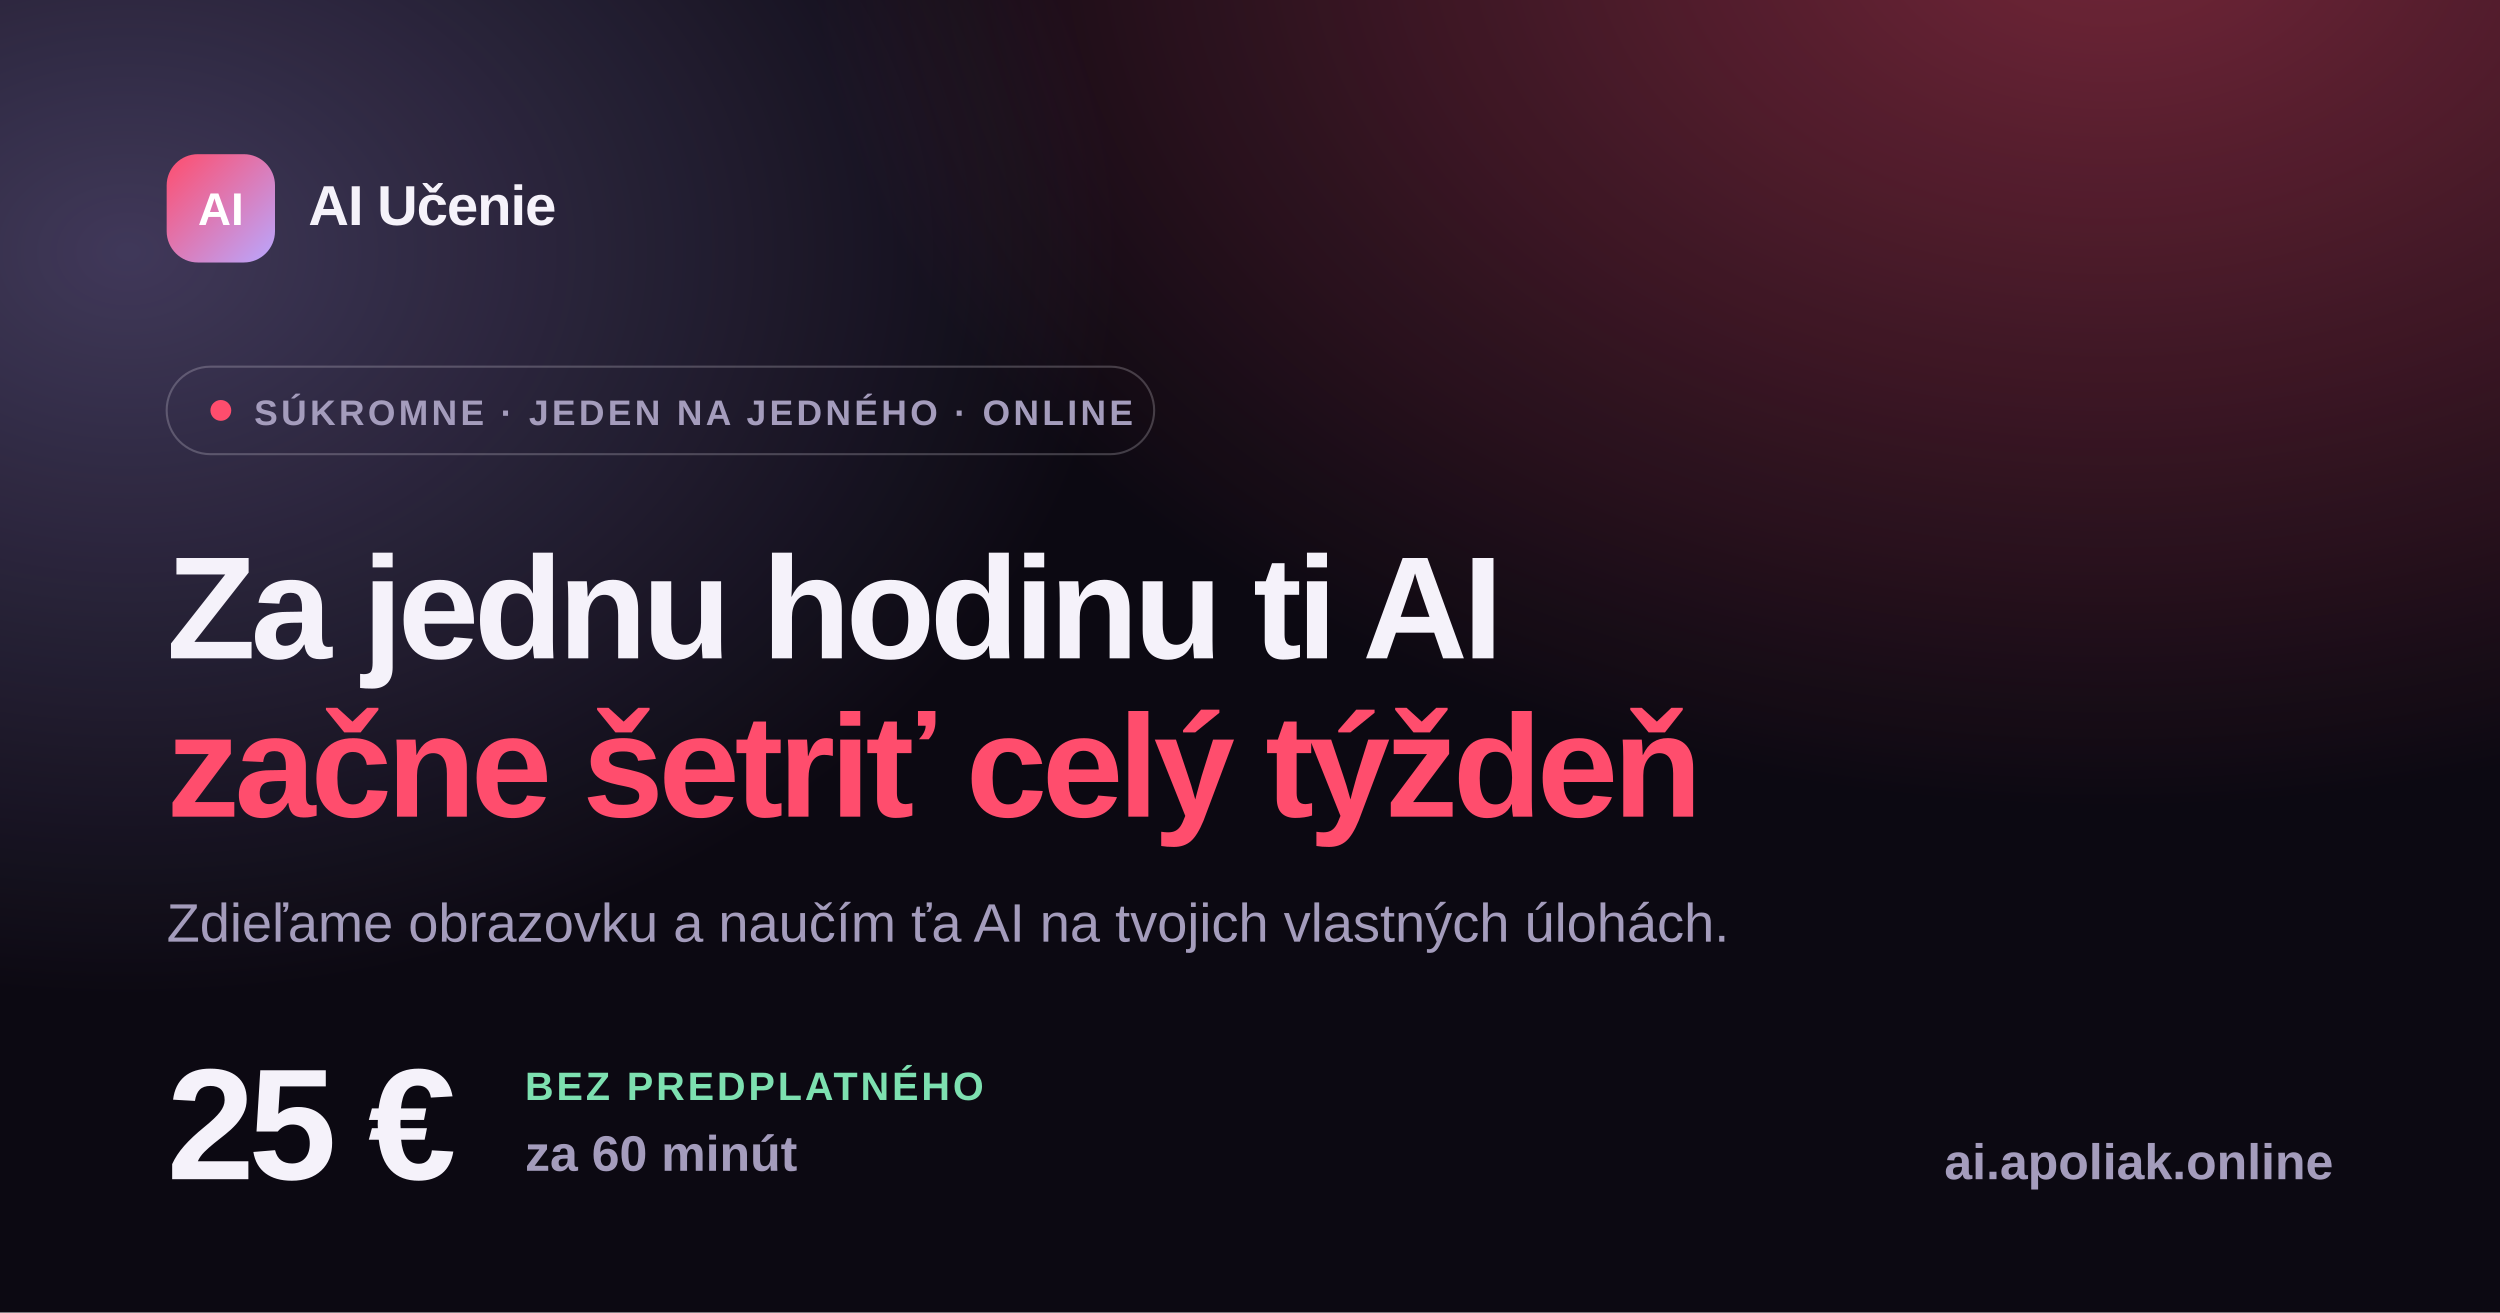
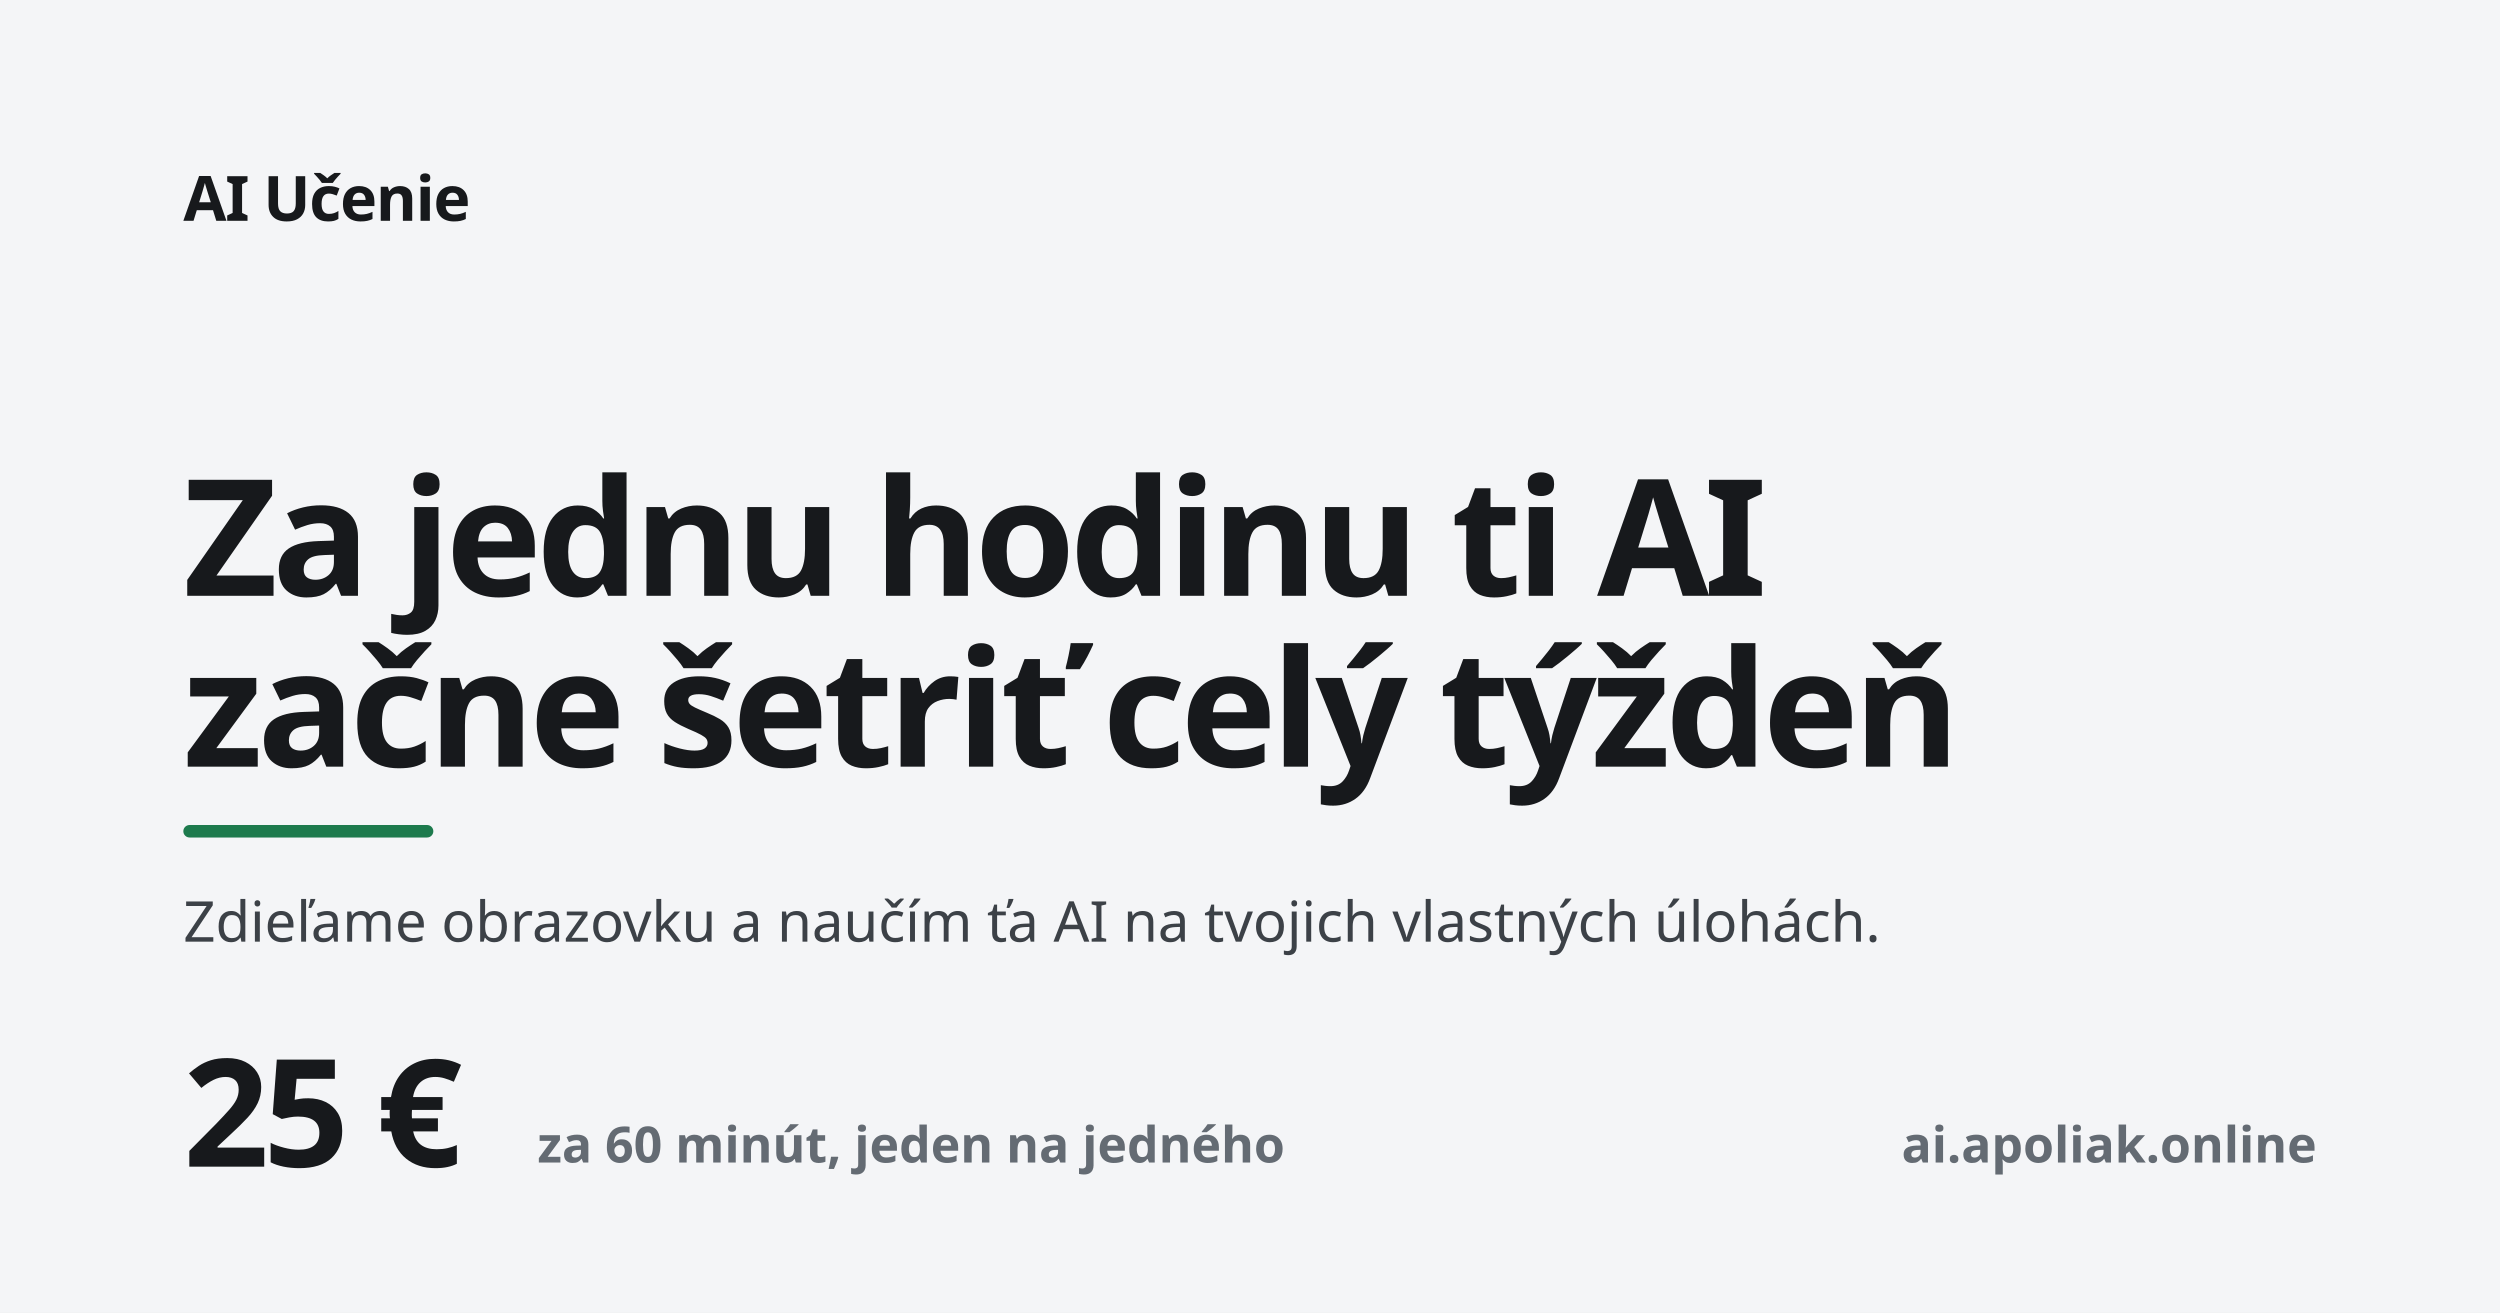
<svg xmlns="http://www.w3.org/2000/svg" width="1200" height="630" viewBox="0 0 1200 630">
-   <defs>
-     <linearGradient id="mark" x1="0" y1="0" x2="1" y2="1">
-       <stop offset="0" stop-color="#FF4D6D" />
-       <stop offset="1" stop-color="#B9A7FF" />
-     </linearGradient>
-     <radialGradient id="glowA" cx="50%" cy="50%" r="50%">
-       <stop offset="0" stop-color="#FF4D6D" stop-opacity=".42" />
-       <stop offset="1" stop-color="#FF4D6D" stop-opacity="0" />
-     </radialGradient>
-     <radialGradient id="glowB" cx="50%" cy="50%" r="50%">
-       <stop offset="0" stop-color="#B9A7FF" stop-opacity=".30" />
-       <stop offset="1" stop-color="#B9A7FF" stop-opacity="0" />
-     </radialGradient>
-   </defs>
-   <rect width="1200" height="630" fill="#0C0912" />
-   <ellipse cx="1010" cy="-40" rx="620" ry="430" fill="url(#glowA)" />
-   <ellipse cx="60" cy="120" rx="480" ry="360" fill="url(#glowB)" />
-   <g font-family="Segoe UI, Arial, Helvetica, sans-serif">
-     <rect x="80" y="74" width="52" height="52" rx="15" fill="url(#mark)" />
-     <text x="106" y="108" font-size="22" font-weight="800" fill="#fff" text-anchor="middle">AI</text>
-     <text x="148" y="108" font-size="27" font-weight="700" fill="#F5F2FA" letter-spacing="-.5">AI Učenie</text>
-     <rect x="80" y="176" width="474" height="42" rx="21" fill="none" stroke="#F5F2FA" stroke-opacity=".22" />
-     <circle cx="106" cy="197" r="5" fill="#FF4D6D" />
-     <text x="122" y="204" font-size="17" font-weight="600" fill="#A49CBC" letter-spacing="1.6">SÚKROMNE · JEDEN NA JEDNÉHO · ONLINE</text>
-     <text x="80" y="316" font-size="70" font-weight="800" fill="#F5F2FA" letter-spacing="-2.4">Za jednu hodinu ti AI</text>
-     <text x="80" y="392" font-size="70" font-weight="800" fill="#FF4D6D" letter-spacing="-2.4">začne šetriť celý týždeň</text>
-     <text x="80" y="452" font-size="26" font-weight="500" fill="#A49CBC">Zdieľame obrazovku a naučím ťa AI na tvojich vlastných úlohách.</text>
-     <text x="80" y="566" font-size="76" font-weight="800" fill="#F5F2FA" letter-spacing="-3">25 €</text>
-     <text x="252" y="562" font-size="24" font-weight="600" fill="#A49CBC">za 60 minút</text>
-     <text x="252" y="528" font-size="19" font-weight="600" fill="#7DE0B0" letter-spacing="1.4">BEZ PREDPLATNÉHO</text>
-     <text x="1120" y="566" font-size="24" font-weight="600" fill="#A49CBC" text-anchor="end">ai.apoliak.online</text>
-   </g>
+   <style>
+     @font-face{font-family:'Bricolage Grotesque';font-weight:200 800;src:url('fonts/bricolage-grotesque-latin-ext.woff2') format('woff2');unicode-range:U+0100-02BA,U+1E00-1EFF}
+     @font-face{font-family:'Bricolage Grotesque';font-weight:200 800;src:url('fonts/bricolage-grotesque-latin.woff2') format('woff2');unicode-range:U+0000-00FF,U+2000-206F,U+20AC}
+     @font-face{font-family:'Manrope';font-weight:200 800;src:url('fonts/manrope-latin-ext.woff2') format('woff2');unicode-range:U+0100-02BA,U+1E00-1EFF}
+     @font-face{font-family:'Manrope';font-weight:200 800;src:url('fonts/manrope-latin.woff2') format('woff2');unicode-range:U+0000-00FF,U+2000-206F,U+20AC}
+     .d{font-family:'Bricolage Grotesque','Segoe UI',sans-serif}
+     .b{font-family:'Manrope','Segoe UI',sans-serif}
+   </style>
+   <rect width="1200" height="630" fill="#F4F5F7" />
+   <text x="88" y="106" class="d" font-size="30" font-weight="700" fill="#17191C" letter-spacing="-.6">AI Učenie</text>
+   <text x="88" y="286" class="d" font-size="78" font-weight="800" fill="#17191C" letter-spacing="-2.6">Za jednu hodinu ti AI</text>
+   <text x="88" y="368" class="d" font-size="78" font-weight="800" fill="#17191C" letter-spacing="-2.6">začne šetriť celý týždeň</text>
+   <rect x="88" y="396" width="120" height="6" rx="3" fill="#1D7A4D" />
+   <text x="88" y="452" class="b" font-size="27" font-weight="500" fill="#3C4147">Zdieľame obrazovku a naučím ťa AI na tvojich vlastných úlohách.</text>
+   <text x="88" y="560" class="d" font-size="72" font-weight="800" fill="#17191C" letter-spacing="-2.8">25 €</text>
+   <text x="258" y="558" class="b" font-size="24" font-weight="600" fill="#646B73">za 60 minút, jeden na jedného</text>
+   <text x="1112" y="558" class="b" font-size="24" font-weight="600" fill="#646B73" text-anchor="end">ai.apoliak.online</text>
</svg>
